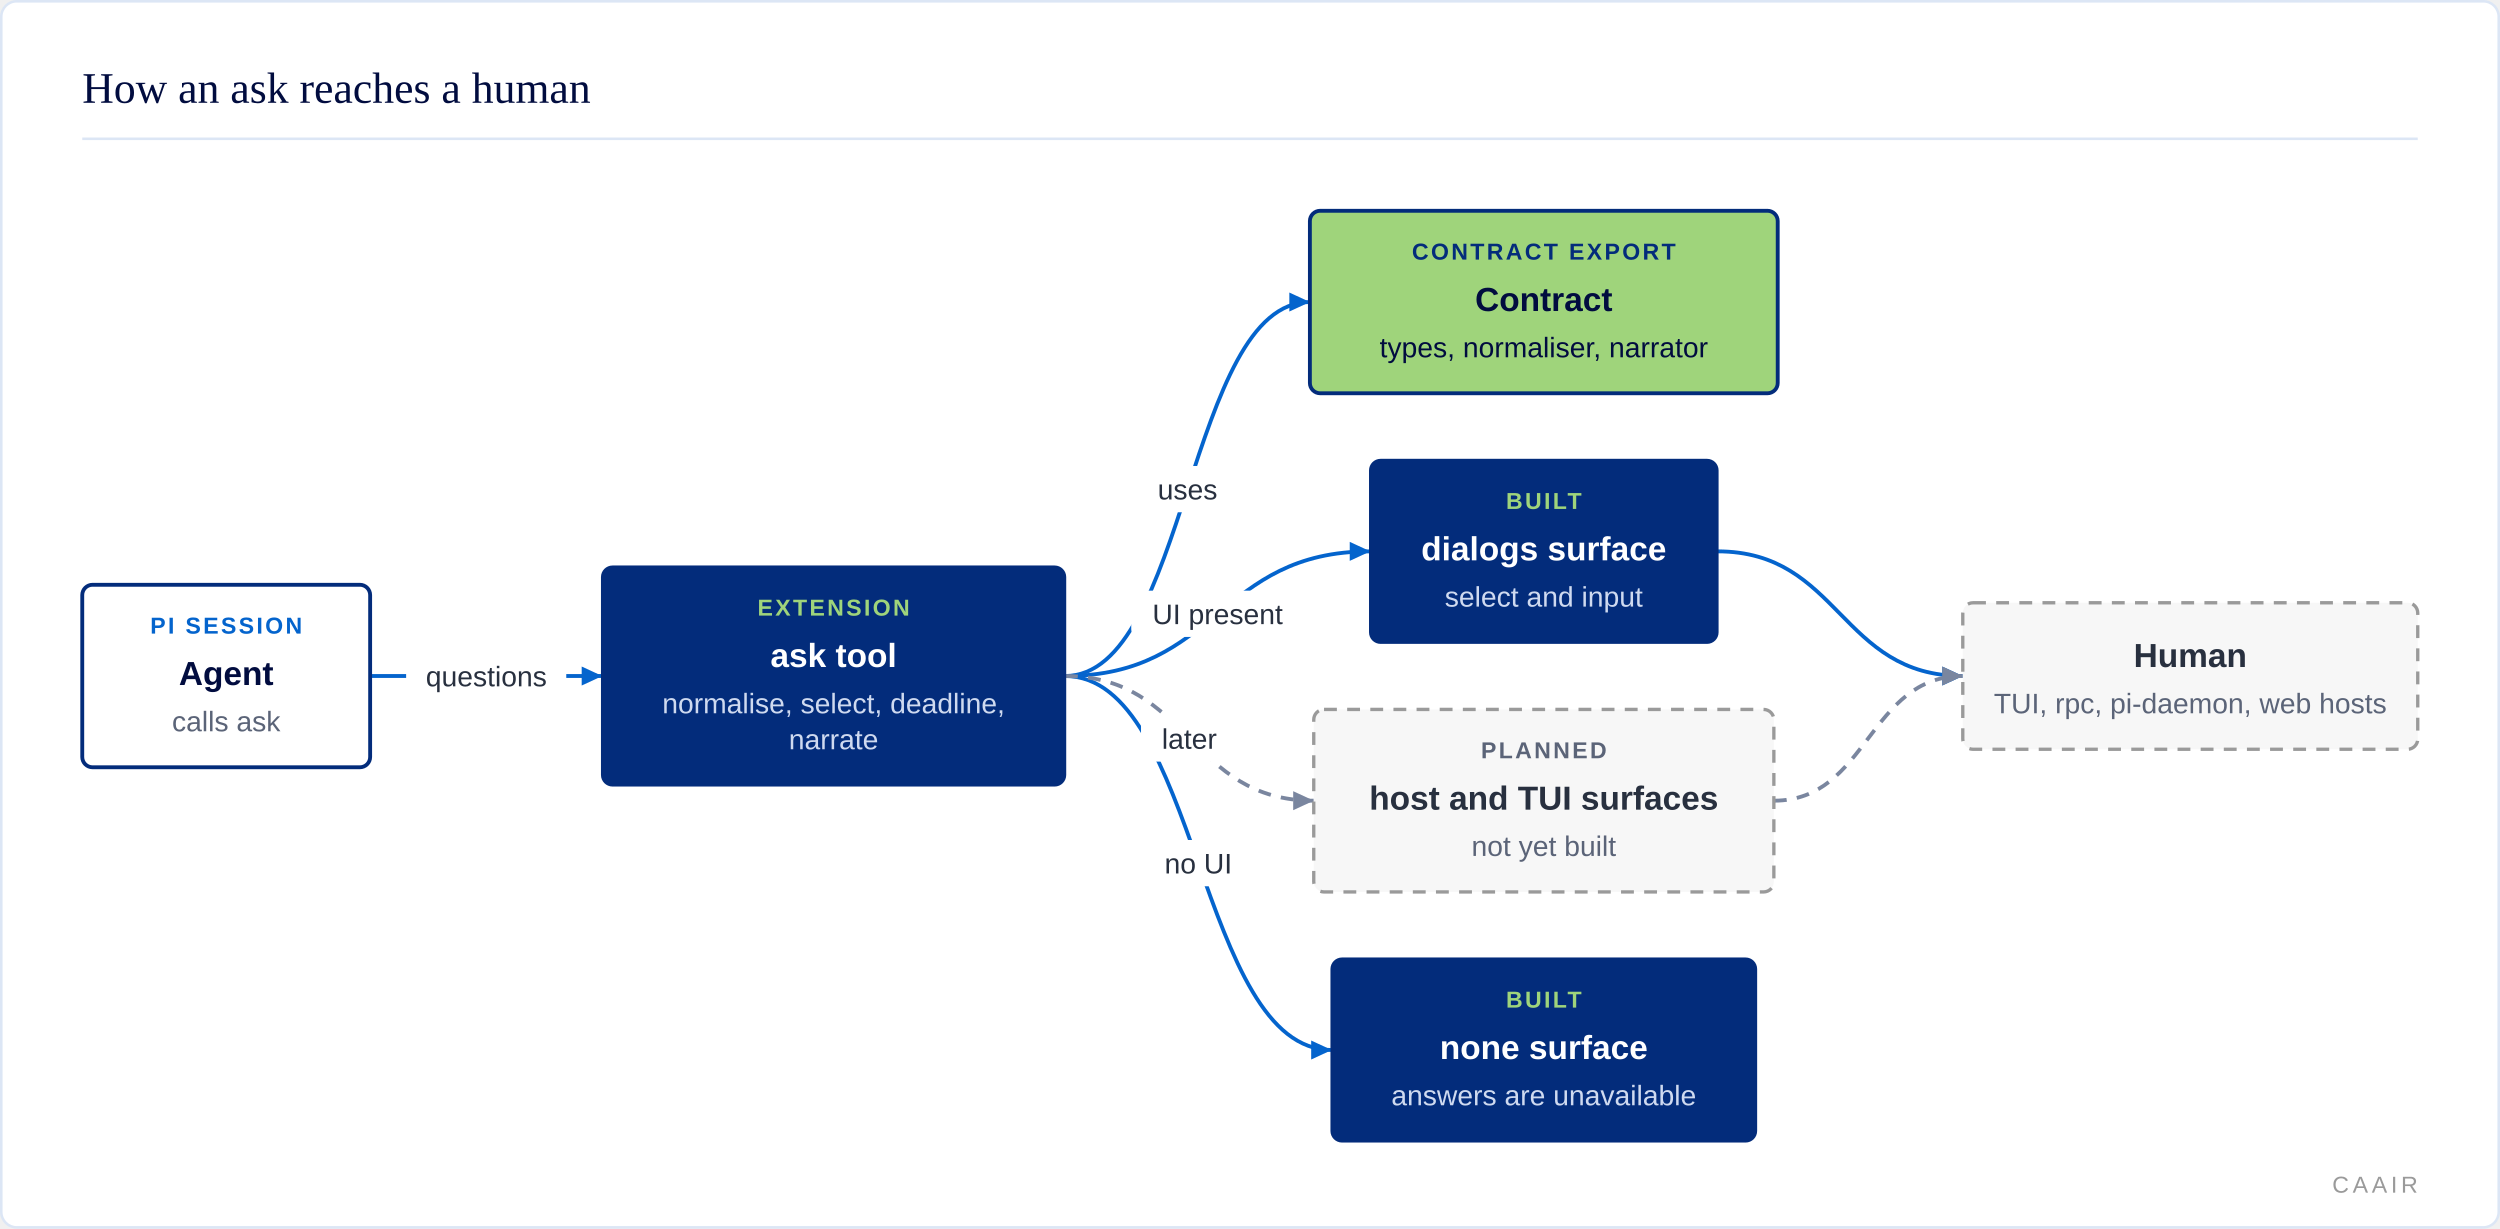
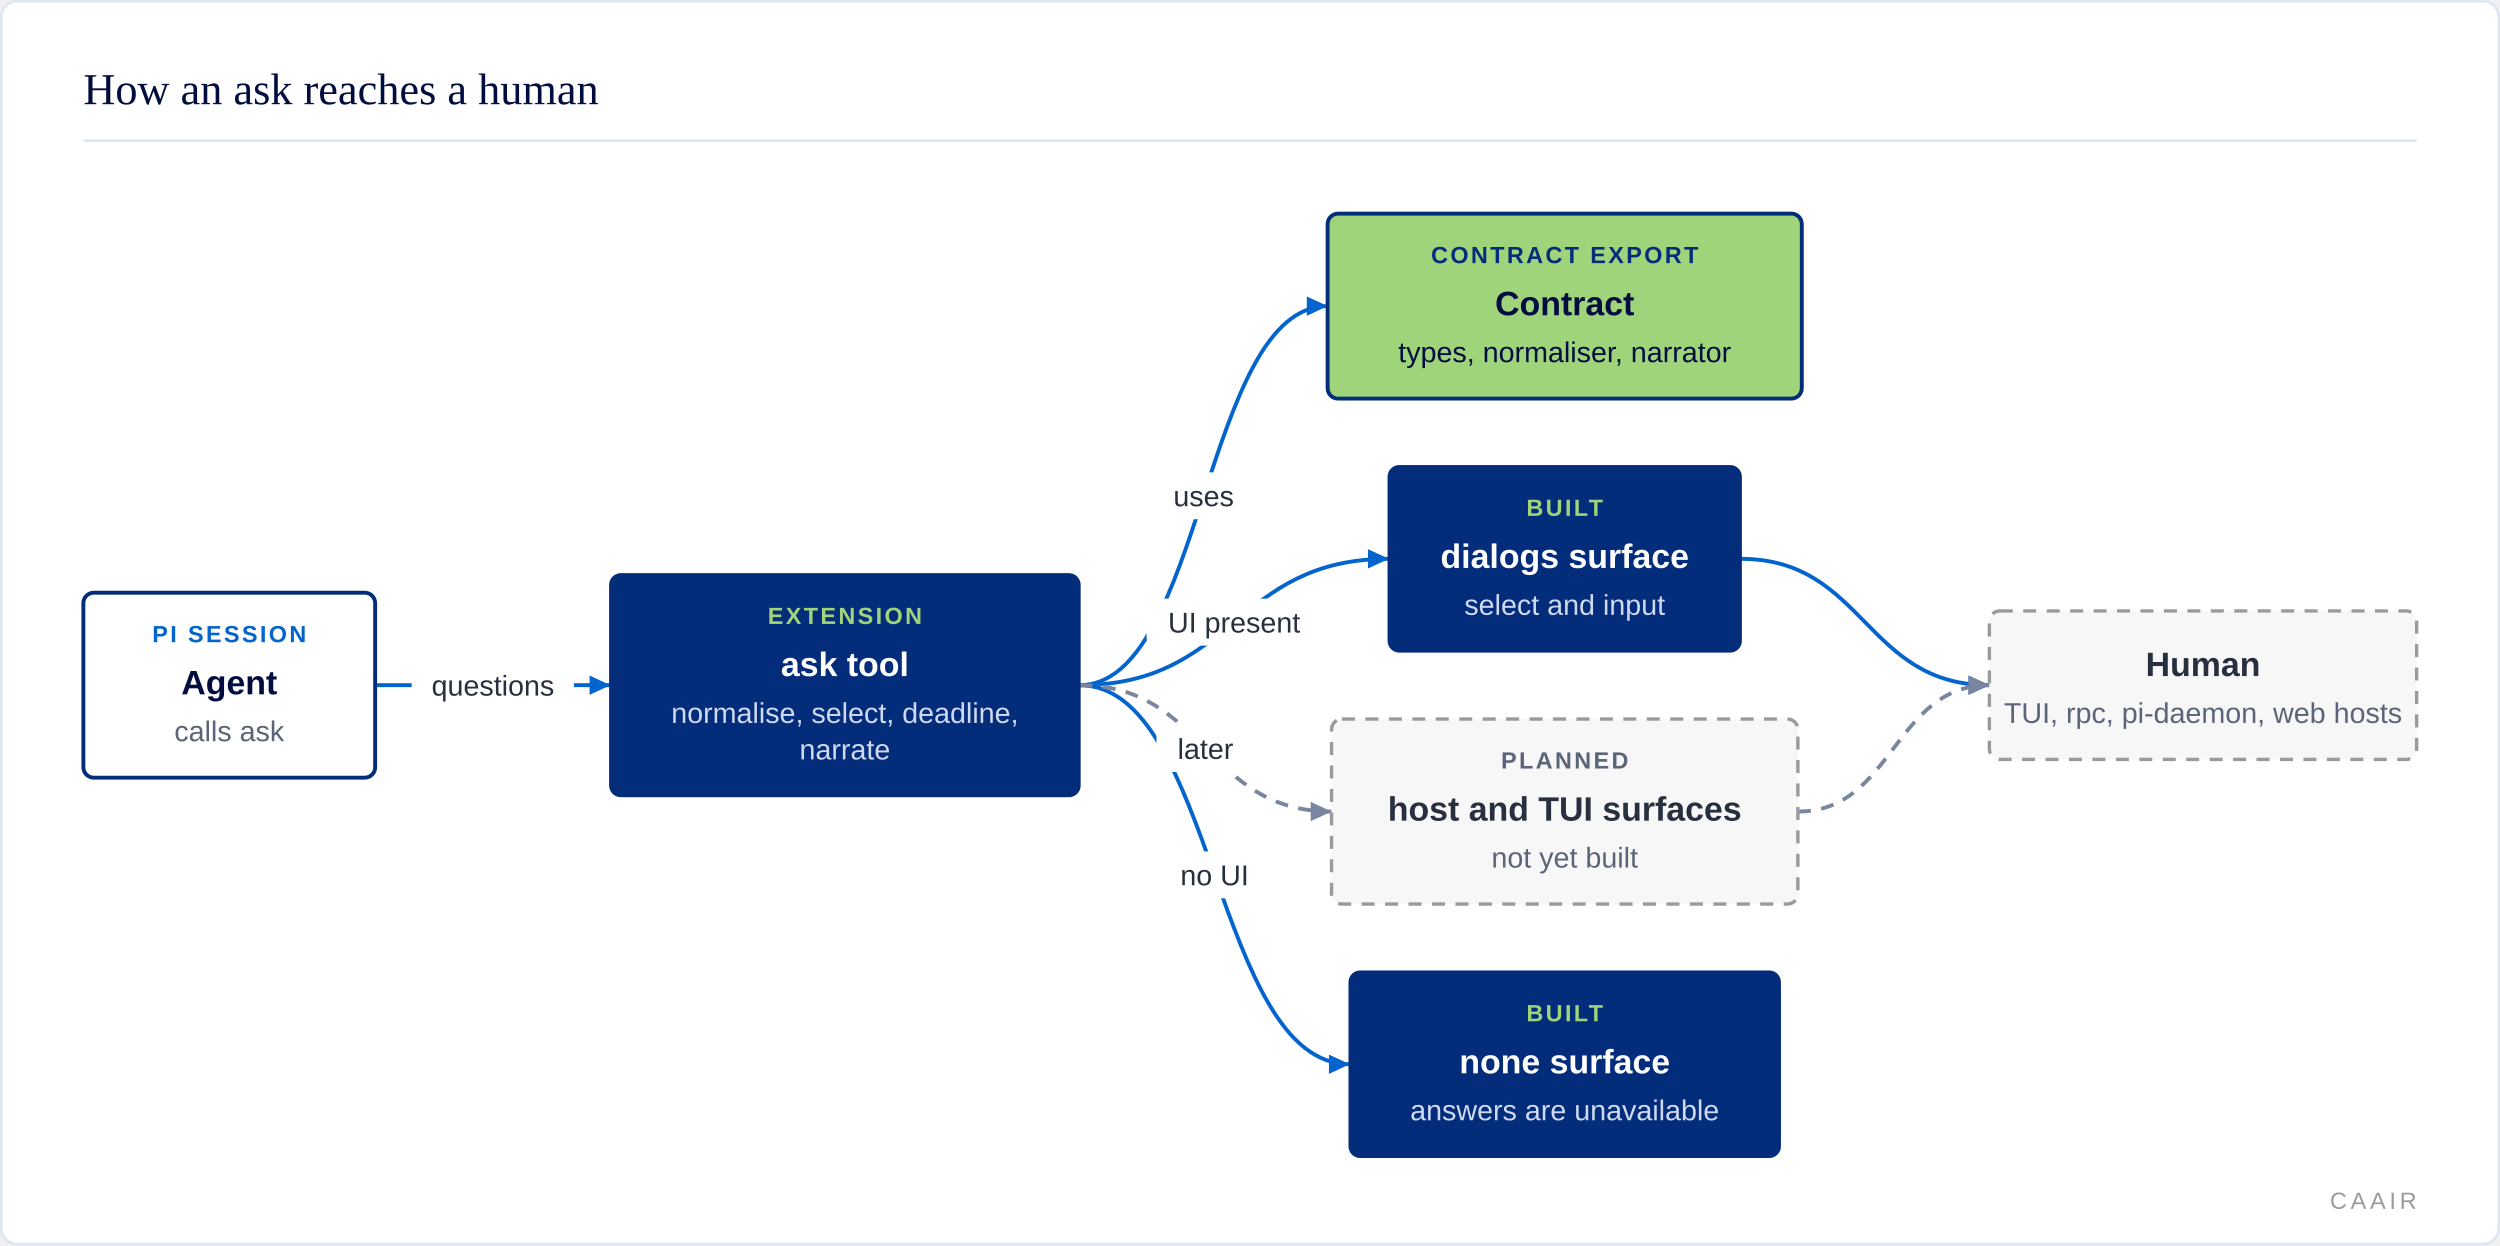
- <svg xmlns="http://www.w3.org/2000/svg" viewBox="0 0 972.6 478" width="972.6" height="478" role="img" aria-labelledby="diagram-title diagram-description" font-family="'IBM Plex Sans','Helvetica Neue',Arial,sans-serif">
-   <rect x="0.5" y="0.5" width="971.6" height="477" rx="6" fill="#ffffff" stroke="#dce6f5" />
+ <svg xmlns="http://www.w3.org/2000/svg" viewBox="0 0 959.6 478" width="959.6" height="478" role="img" aria-labelledby="diagram-title diagram-description" font-family="'IBM Plex Sans','Helvetica Neue',Arial,sans-serif">
+   <rect x="0.5" y="0.5" width="958.6" height="477" rx="6" fill="#ffffff" stroke="#dce6f5" />
  <text x="32" y="40" font-size="17" font-family="'Domine',Georgia,'Times New Roman',serif" fill="#010c3f">How an ask reaches a human</text>
-   <line x1="32" y1="54" x2="940.6" y2="54" stroke="#dce6f5" />
+   <line x1="32" y1="54" x2="927.6" y2="54" stroke="#dce6f5" />
  <defs>
    <marker id="arrow-solid" markerWidth="9" markerHeight="9" refX="8" refY="4.5" orient="auto" markerUnits="userSpaceOnUse">
      <path d="M0,0.8 L8,4.5 L0,8.2 z" fill="#0464cd" />
    </marker>
    <marker id="arrow-dashed" markerWidth="9" markerHeight="9" refX="8" refY="4.5" orient="auto" markerUnits="userSpaceOnUse">
      <path d="M0,0.8 L8,4.5 L0,8.2 z" fill="#7a869f" />
    </marker>
  </defs>
  <path d="M144,263 C189.2,263 189.2,263 234.3,263" fill="none" stroke="#0464cd" stroke-width="1.5" marker-end="url(#arrow-solid)" />
  <path d="M414.3,263 C462,263 462,117.5 509.6,117.5" fill="none" stroke="#0464cd" stroke-width="1.5" marker-end="url(#arrow-solid)" />
  <path d="M414.3,263 C473.7,263 473.7,214.5 533.1,214.5" fill="none" stroke="#0464cd" stroke-width="1.5" marker-end="url(#arrow-solid)" />
  <path d="M414.3,263 C466.2,263 466.2,408.5 518.1,408.5" fill="none" stroke="#0464cd" stroke-width="1.5" marker-end="url(#arrow-solid)" />
  <path d="M414.3,263 C462.7,263 462.7,311.5 511.1,311.5" fill="none" stroke="#7a869f" stroke-width="1.5" stroke-dasharray="5 4" marker-end="url(#arrow-dashed)" />
  <path d="M668.1,214.5 C715.8,214.5 715.8,263 763.6,263" fill="none" stroke="#0464cd" stroke-width="1.5" marker-end="url(#arrow-solid)" />
  <path d="M690.1,311.5 C726.8,311.5 726.8,263 763.6,263" fill="none" stroke="#7a869f" stroke-width="1.5" stroke-dasharray="5 4" marker-end="url(#arrow-dashed)" />
  <rect x="32" y="227.5" width="112" height="71" rx="4" fill="#ffffff" stroke="#032c7b" stroke-width="1.5" />
  <text x="88" y="246.5" font-size="9" font-weight="600" letter-spacing="0.1em" text-anchor="middle" fill="#0464cd">PI SESSION</text>
  <text x="88" y="266.5" font-size="13" font-weight="600" text-anchor="middle" fill="#010c3f">Agent</text>
  <text x="88" y="284.5" font-size="11" text-anchor="middle" fill="#5b6478">calls ask</text>
  <rect x="234.3" y="220.5" width="180" height="85" rx="4" fill="#032c7b" stroke="#032c7b" stroke-width="1" />
  <text x="324.3" y="239.5" font-size="9" font-weight="600" letter-spacing="0.1em" text-anchor="middle" fill="#9fd47b">EXTENSION</text>
  <text x="324.3" y="259.5" font-size="13" font-weight="600" text-anchor="middle" fill="#ffffff">ask tool</text>
  <text x="324.3" y="277.5" font-size="11" text-anchor="middle" fill="#cfdaf0">normalise, select, deadline,</text>
  <text x="324.3" y="291.5" font-size="11" text-anchor="middle" fill="#cfdaf0">narrate</text>
  <rect x="509.6" y="82" width="182" height="71" rx="4" fill="#9fd47b" stroke="#032c7b" stroke-width="1.5" />
  <text x="600.6" y="101" font-size="9" font-weight="600" letter-spacing="0.1em" text-anchor="middle" fill="#032c7b">CONTRACT EXPORT</text>
  <text x="600.6" y="121" font-size="13" font-weight="600" text-anchor="middle" fill="#010c3f">Contract</text>
  <text x="600.6" y="139" font-size="11" text-anchor="middle" fill="#010c3f">types, normaliser, narrator</text>
  <rect x="533.1" y="179" width="135" height="71" rx="4" fill="#032c7b" stroke="#032c7b" stroke-width="1" />
  <text x="600.6" y="198" font-size="9" font-weight="600" letter-spacing="0.1em" text-anchor="middle" fill="#9fd47b">BUILT</text>
  <text x="600.6" y="218" font-size="13" font-weight="600" text-anchor="middle" fill="#ffffff">dialogs surface</text>
  <text x="600.6" y="236" font-size="11" text-anchor="middle" fill="#cfdaf0">select and input</text>
  <rect x="511.1" y="276" width="179" height="71" rx="4" fill="#f7f7f7" stroke="#9a9a9a" stroke-width="1.3" stroke-dasharray="5 4" />
  <text x="600.6" y="295" font-size="9" font-weight="600" letter-spacing="0.1em" text-anchor="middle" fill="#5b6478">PLANNED</text>
  <text x="600.6" y="315" font-size="13" font-weight="600" text-anchor="middle" fill="#28303f">host and TUI surfaces</text>
  <text x="600.6" y="333" font-size="11" text-anchor="middle" fill="#5b6478">not yet built</text>
  <rect x="518.1" y="373" width="165" height="71" rx="4" fill="#032c7b" stroke="#032c7b" stroke-width="1" />
  <text x="600.6" y="392" font-size="9" font-weight="600" letter-spacing="0.1em" text-anchor="middle" fill="#9fd47b">BUILT</text>
  <text x="600.6" y="412" font-size="13" font-weight="600" text-anchor="middle" fill="#ffffff">none surface</text>
  <text x="600.6" y="430" font-size="11" text-anchor="middle" fill="#cfdaf0">answers are unavailable</text>
-   <rect x="763.6" y="234.5" width="177" height="57" rx="4" fill="#f7f7f7" stroke="#9a9a9a" stroke-width="1.3" stroke-dasharray="5 4" />
-   <text x="852.1" y="259.5" font-size="13" font-weight="600" text-anchor="middle" fill="#28303f">Human</text>
-   <text x="852.1" y="277.5" font-size="11" text-anchor="middle" fill="#5b6478">TUI, rpc, pi-daemon, web hosts</text>
+   <rect x="763.6" y="234.5" width="164" height="57" rx="4" fill="#f7f7f7" stroke="#9a9a9a" stroke-width="1.3" stroke-dasharray="5 4" />
+   <text x="845.6" y="259.5" font-size="13" font-weight="600" text-anchor="middle" fill="#28303f">Human</text>
+   <text x="845.6" y="277.5" font-size="11" text-anchor="middle" fill="#5b6478">TUI, rpc, pi-daemon, web hosts</text>
  <rect x="158" y="254" width="62.3" height="18" rx="3" fill="#ffffff" />
  <text x="189.2" y="267" font-size="11" text-anchor="middle" fill="#28303f">questions</text>
  <rect x="443.6" y="181.3" width="36.7" height="18" rx="3" fill="#ffffff" />
  <text x="462" y="194.3" font-size="11" text-anchor="middle" fill="#28303f">uses</text>
  <rect x="440.1" y="229.8" width="67.3" height="18" rx="3" fill="#ffffff" />
  <text x="473.7" y="242.8" font-size="11" text-anchor="middle" fill="#28303f">UI present</text>
  <rect x="446.7" y="326.8" width="39" height="18" rx="3" fill="#ffffff" />
  <text x="466.2" y="339.8" font-size="11" text-anchor="middle" fill="#28303f">no UI</text>
  <rect x="443.9" y="278.3" width="37.6" height="18" rx="3" fill="#ffffff" />
  <text x="462.7" y="291.3" font-size="11" text-anchor="middle" fill="#28303f">later</text>
-   <text x="940.6" y="464" font-size="9" letter-spacing="0.16em" text-anchor="end" fill="#9a9a9a">CAAIR</text>
+   <text x="927.6" y="464" font-size="9" letter-spacing="0.16em" text-anchor="end" fill="#9a9a9a">CAAIR</text>
</svg>
